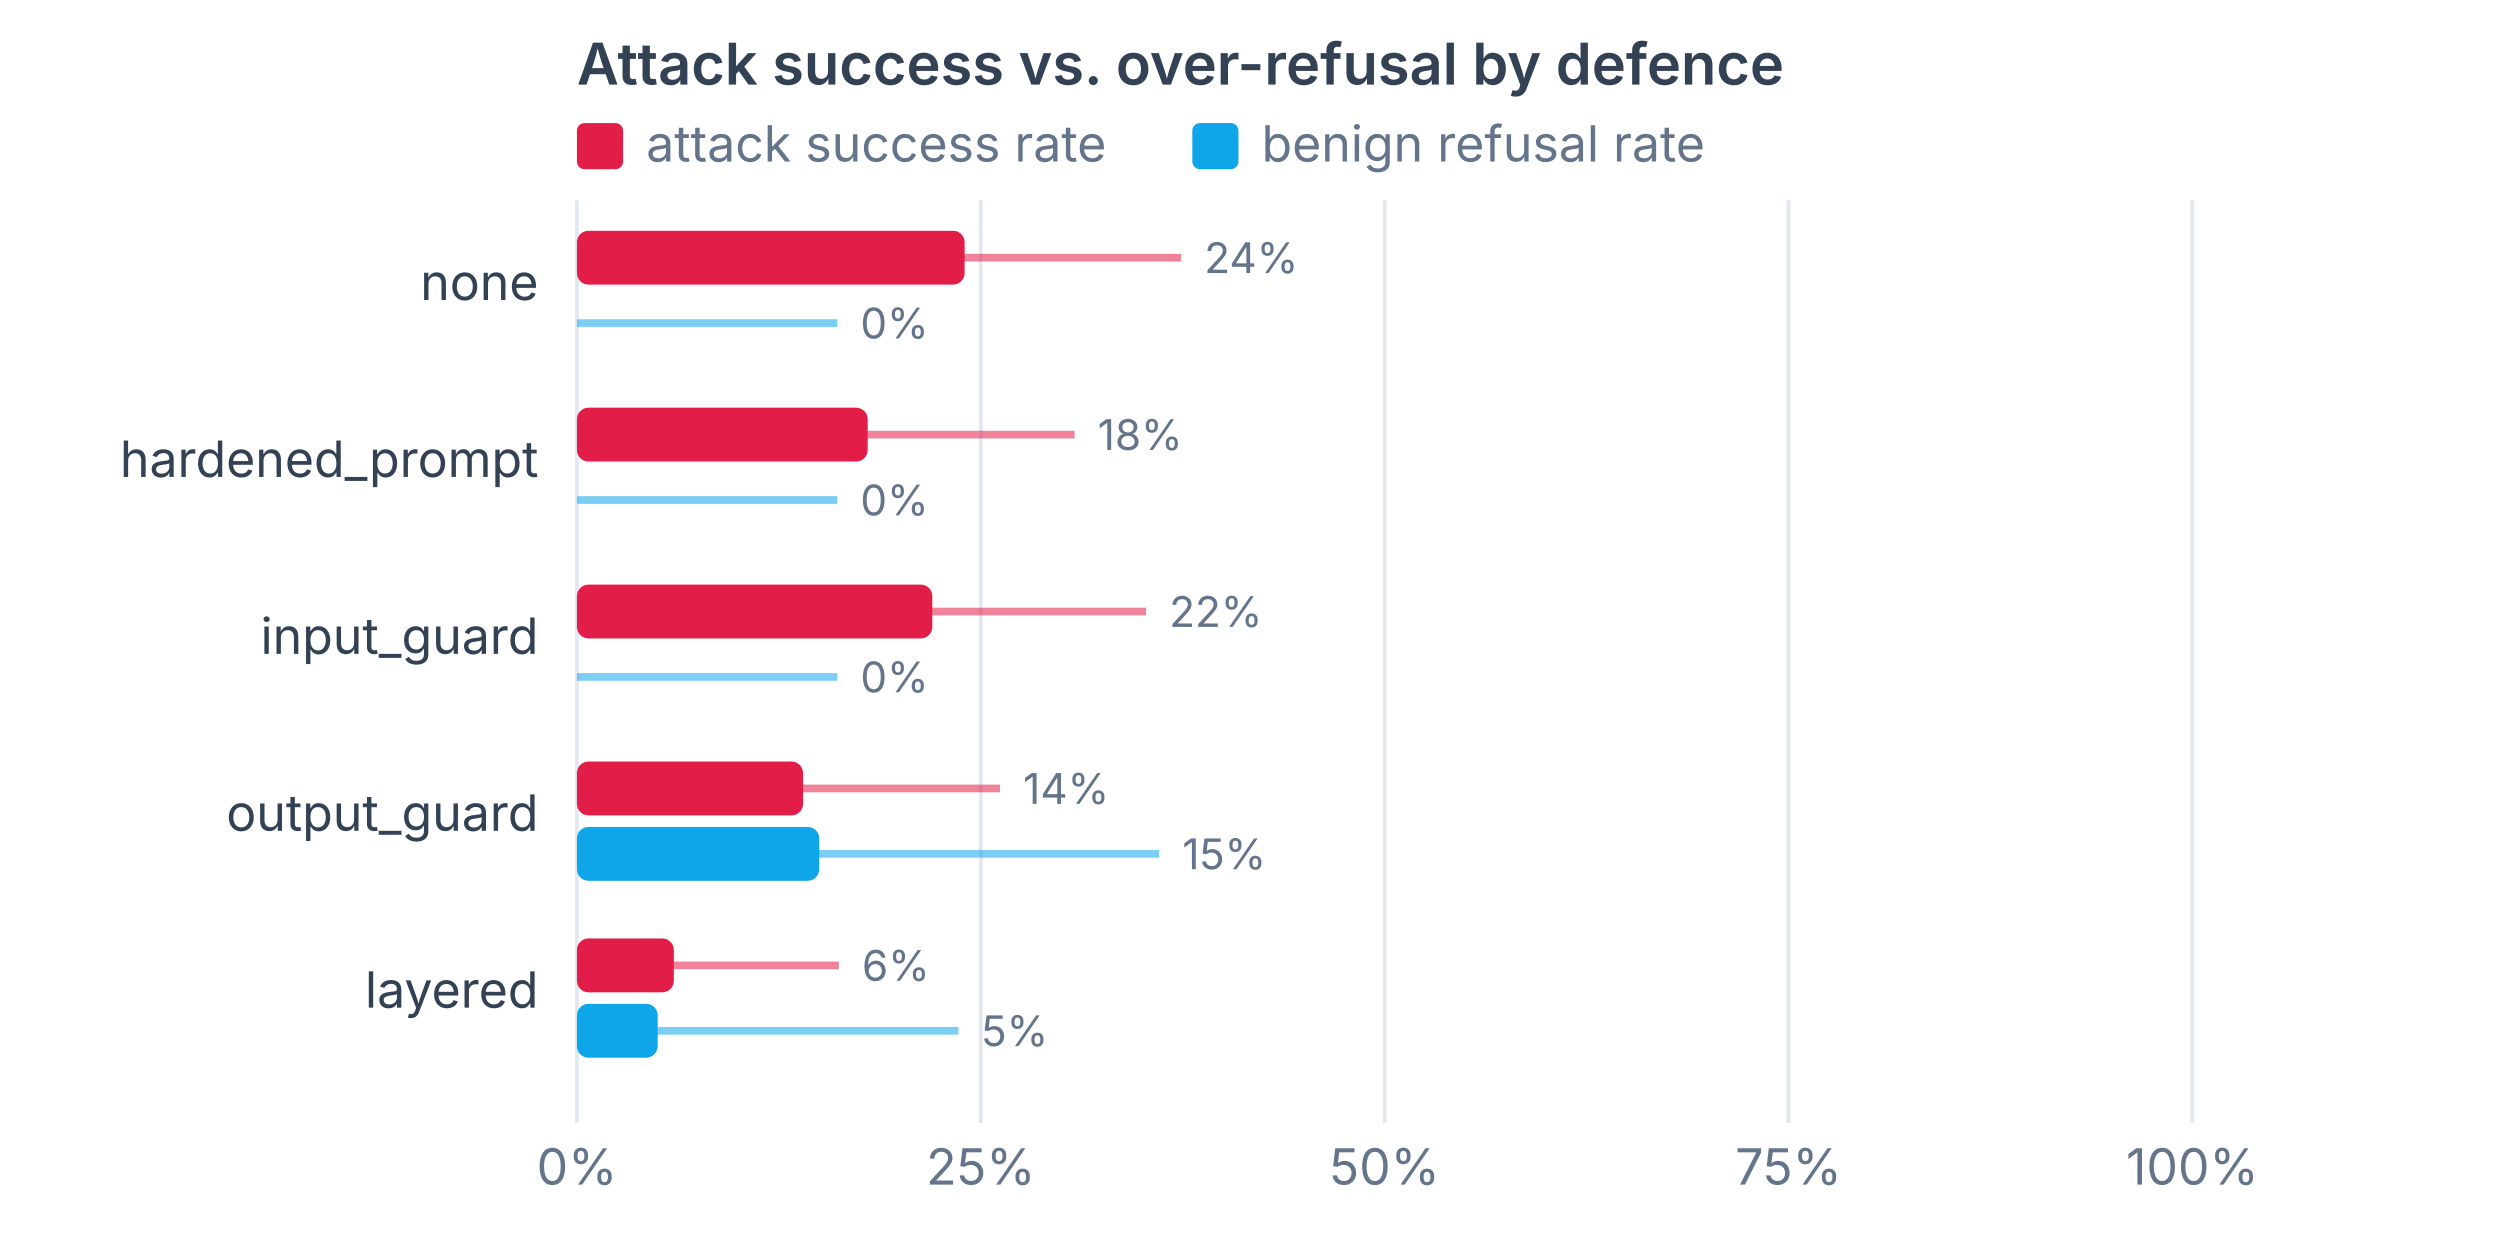
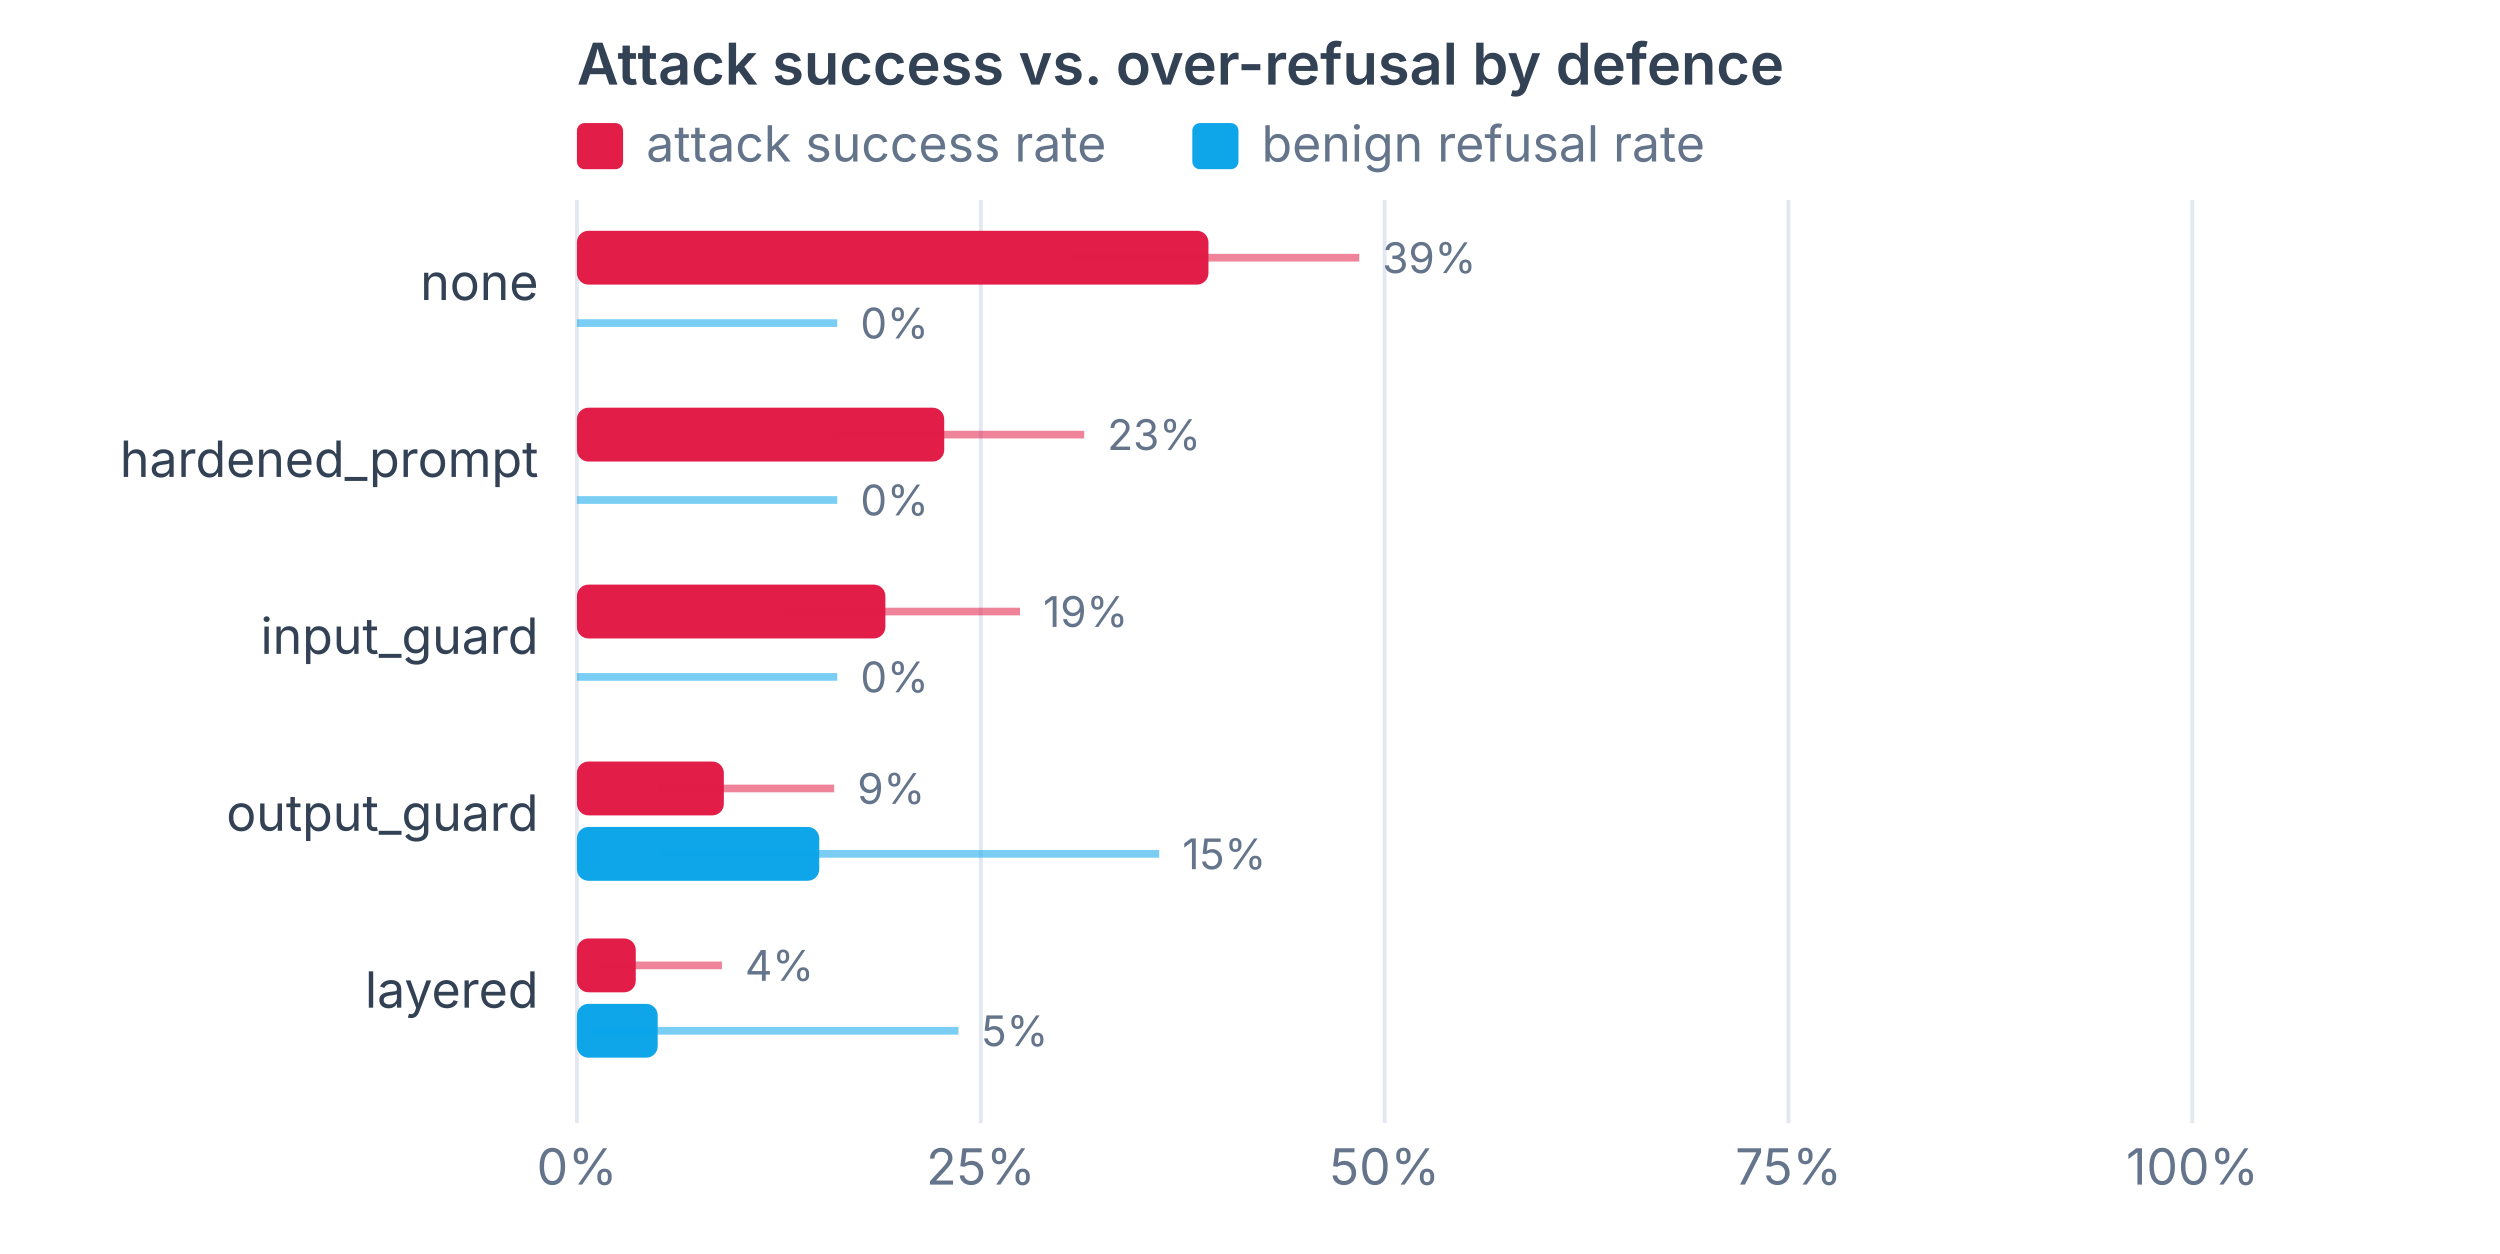
<svg xmlns="http://www.w3.org/2000/svg" viewBox="0 0 650 326" font-family="Inter,Segoe UI,Helvetica,Arial,sans-serif" font-size="13">
  <style>text{fill:#334155}.mut{fill:#64748b}.grid{stroke:#e2e8f0}@media (prefers-color-scheme:dark){text{fill:#e2e8f0}.mut{fill:#94a3b8}.grid{stroke:#334155}}</style>
  <text x="150" y="22" font-weight="600" font-size="15">Attack success vs. over-refusal by defence</text>
  <rect x="150" y="32" width="12" height="12" rx="2" fill="#e11d48" />
  <text x="168" y="42" class="mut">attack success rate</text>
  <rect x="310" y="32" width="12" height="12" rx="2" fill="#0ea5e9" />
  <text x="328" y="42" class="mut">benign refusal rate</text>
  <line x1="150.0" y1="52" x2="150.0" y2="292" class="grid" />
  <text x="150.0" y="308" text-anchor="middle" class="mut">0%</text>
  <line x1="255.0" y1="52" x2="255.0" y2="292" class="grid" />
  <text x="255.0" y="308" text-anchor="middle" class="mut">25%</text>
  <line x1="360.0" y1="52" x2="360.0" y2="292" class="grid" />
  <text x="360.0" y="308" text-anchor="middle" class="mut">50%</text>
  <line x1="465.0" y1="52" x2="465.0" y2="292" class="grid" />
  <text x="465.0" y="308" text-anchor="middle" class="mut">75%</text>
  <line x1="570.0" y1="52" x2="570.0" y2="292" class="grid" />
  <text x="570.0" y="308" text-anchor="middle" class="mut">100%</text>
  <text x="140" y="78" text-anchor="end">none</text>
-   <rect x="150" y="60" width="100.8" height="14" rx="3" fill="#e11d48" />
-   <line x1="210.1" y1="67" x2="307.1" y2="67" stroke="#e11d48" stroke-opacity=".55" stroke-width="2" />
-   <text x="313.1" y="71" class="mut" font-size="11">24%</text>
+   <rect x="150" y="60" width="164.2" height="14" rx="3" fill="#e11d48" />
+   <line x1="278.1" y1="67" x2="353.4" y2="67" stroke="#e11d48" stroke-opacity=".55" stroke-width="2" />
+   <text x="359.4" y="71" class="mut" font-size="11">39%</text>
  <rect x="150" y="77" width="0.0" height="14" rx="3" fill="#0ea5e9" />
  <line x1="150.0" y1="84" x2="217.7" y2="84" stroke="#0ea5e9" stroke-opacity=".55" stroke-width="2" />
  <text x="223.7" y="88" class="mut" font-size="11">0%</text>
  <text x="140" y="124" text-anchor="end">hardened_prompt</text>
-   <rect x="150" y="106" width="75.6" height="14" rx="3" fill="#e11d48" />
-   <line x1="191.0" y1="113" x2="279.4" y2="113" stroke="#e11d48" stroke-opacity=".55" stroke-width="2" />
-   <text x="285.4" y="117" class="mut" font-size="11">18%</text>
+   <rect x="150" y="106" width="95.5" height="14" rx="3" fill="#e11d48" />
+   <line x1="216.7" y1="113" x2="281.9" y2="113" stroke="#e11d48" stroke-opacity=".55" stroke-width="2" />
+   <text x="287.9" y="117" class="mut" font-size="11">23%</text>
  <rect x="150" y="123" width="0.0" height="14" rx="3" fill="#0ea5e9" />
  <line x1="150.0" y1="130" x2="217.7" y2="130" stroke="#0ea5e9" stroke-opacity=".55" stroke-width="2" />
  <text x="223.7" y="134" class="mut" font-size="11">0%</text>
  <text x="140" y="170" text-anchor="end">input_guard</text>
-   <rect x="150" y="152" width="92.4" height="14" rx="3" fill="#e11d48" />
-   <line x1="203.6" y1="159" x2="298.0" y2="159" stroke="#e11d48" stroke-opacity=".55" stroke-width="2" />
-   <text x="304.0" y="163" class="mut" font-size="11">22%</text>
+   <rect x="150" y="152" width="80.2" height="14" rx="3" fill="#e11d48" />
+   <line x1="203.9" y1="159" x2="265.2" y2="159" stroke="#e11d48" stroke-opacity=".55" stroke-width="2" />
+   <text x="271.2" y="163" class="mut" font-size="11">19%</text>
  <rect x="150" y="169" width="0.0" height="14" rx="3" fill="#0ea5e9" />
  <line x1="150.0" y1="176" x2="217.7" y2="176" stroke="#0ea5e9" stroke-opacity=".55" stroke-width="2" />
  <text x="223.7" y="180" class="mut" font-size="11">0%</text>
  <text x="140" y="216" text-anchor="end">output_guard</text>
-   <rect x="150" y="198" width="58.8" height="14" rx="3" fill="#e11d48" />
-   <line x1="179.2" y1="205" x2="260.0" y2="205" stroke="#e11d48" stroke-opacity=".55" stroke-width="2" />
-   <text x="266.0" y="209" class="mut" font-size="11">14%</text>
+   <rect x="150" y="198" width="38.2" height="14" rx="3" fill="#e11d48" />
+   <line x1="171.0" y1="205" x2="216.9" y2="205" stroke="#e11d48" stroke-opacity=".55" stroke-width="2" />
+   <text x="222.9" y="209" class="mut" font-size="11">9%</text>
  <rect x="150" y="215" width="63.0" height="14" rx="3" fill="#0ea5e9" />
  <line x1="172.0" y1="222" x2="301.4" y2="222" stroke="#0ea5e9" stroke-opacity=".55" stroke-width="2" />
  <text x="307.4" y="226" class="mut" font-size="11">15%</text>
  <text x="140" y="262" text-anchor="end">layered</text>
-   <rect x="150" y="244" width="25.2" height="14" rx="3" fill="#e11d48" />
-   <line x1="158.7" y1="251" x2="218.1" y2="251" stroke="#e11d48" stroke-opacity=".55" stroke-width="2" />
-   <text x="224.1" y="255" class="mut" font-size="11">6%</text>
+   <rect x="150" y="244" width="15.3" height="14" rx="3" fill="#e11d48" />
+   <line x1="156.0" y1="251" x2="187.7" y2="251" stroke="#e11d48" stroke-opacity=".55" stroke-width="2" />
+   <text x="193.7" y="255" class="mut" font-size="11">4%</text>
  <rect x="150" y="261" width="21.0" height="14" rx="3" fill="#0ea5e9" />
  <line x1="153.7" y1="268" x2="249.2" y2="268" stroke="#0ea5e9" stroke-opacity=".55" stroke-width="2" />
  <text x="255.2" y="272" class="mut" font-size="11">5%</text>
</svg>
